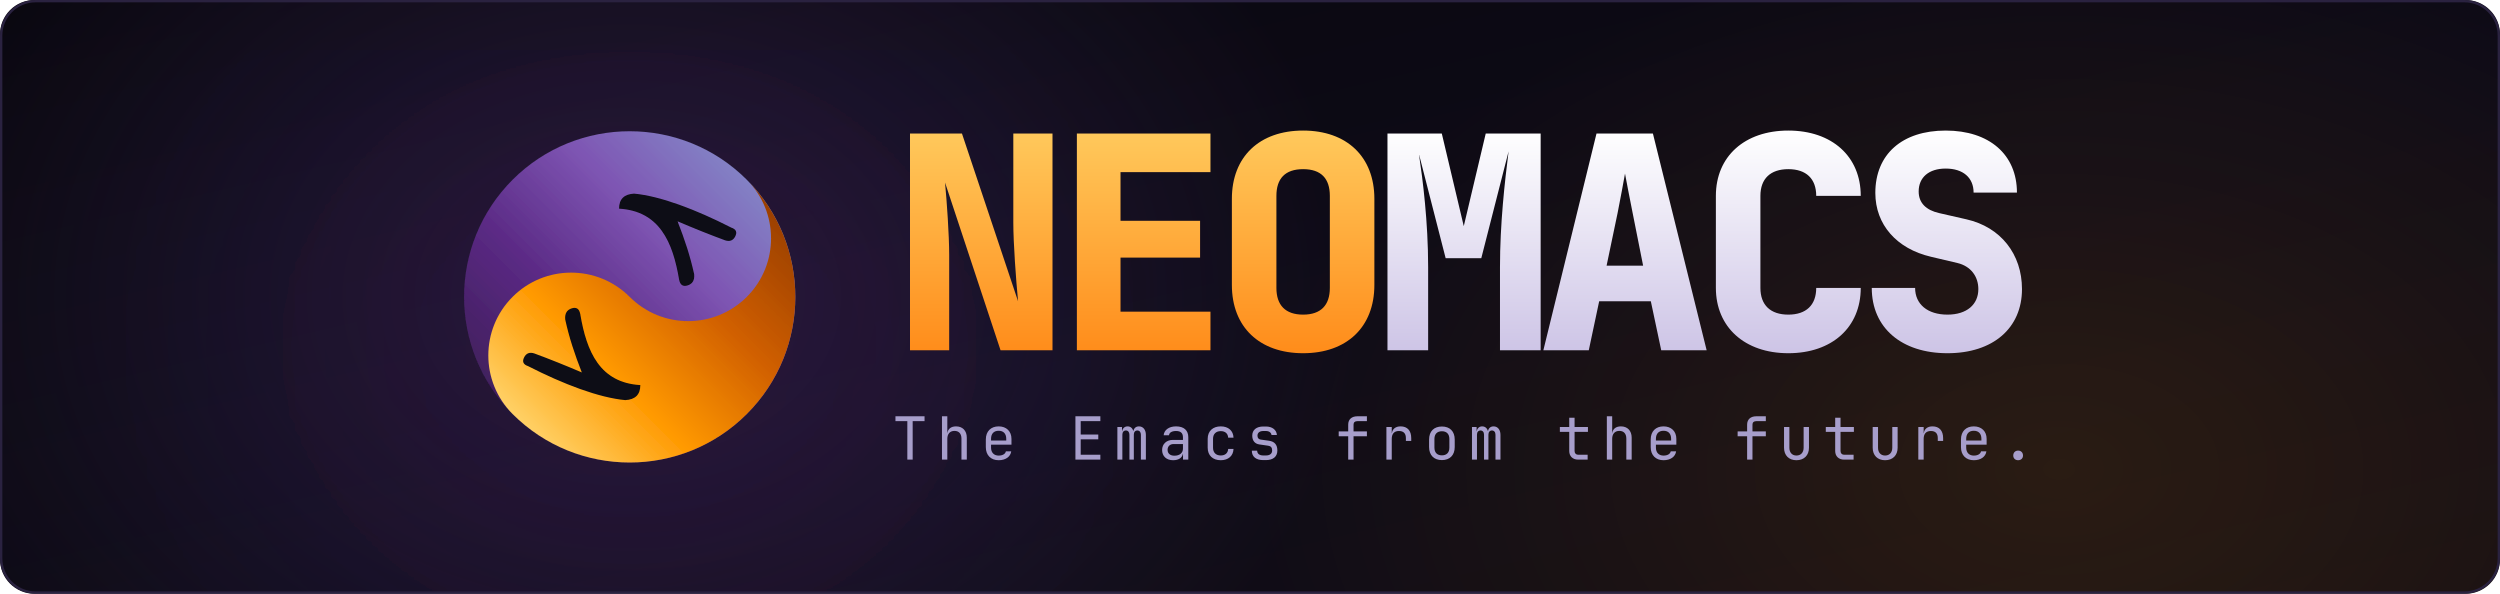
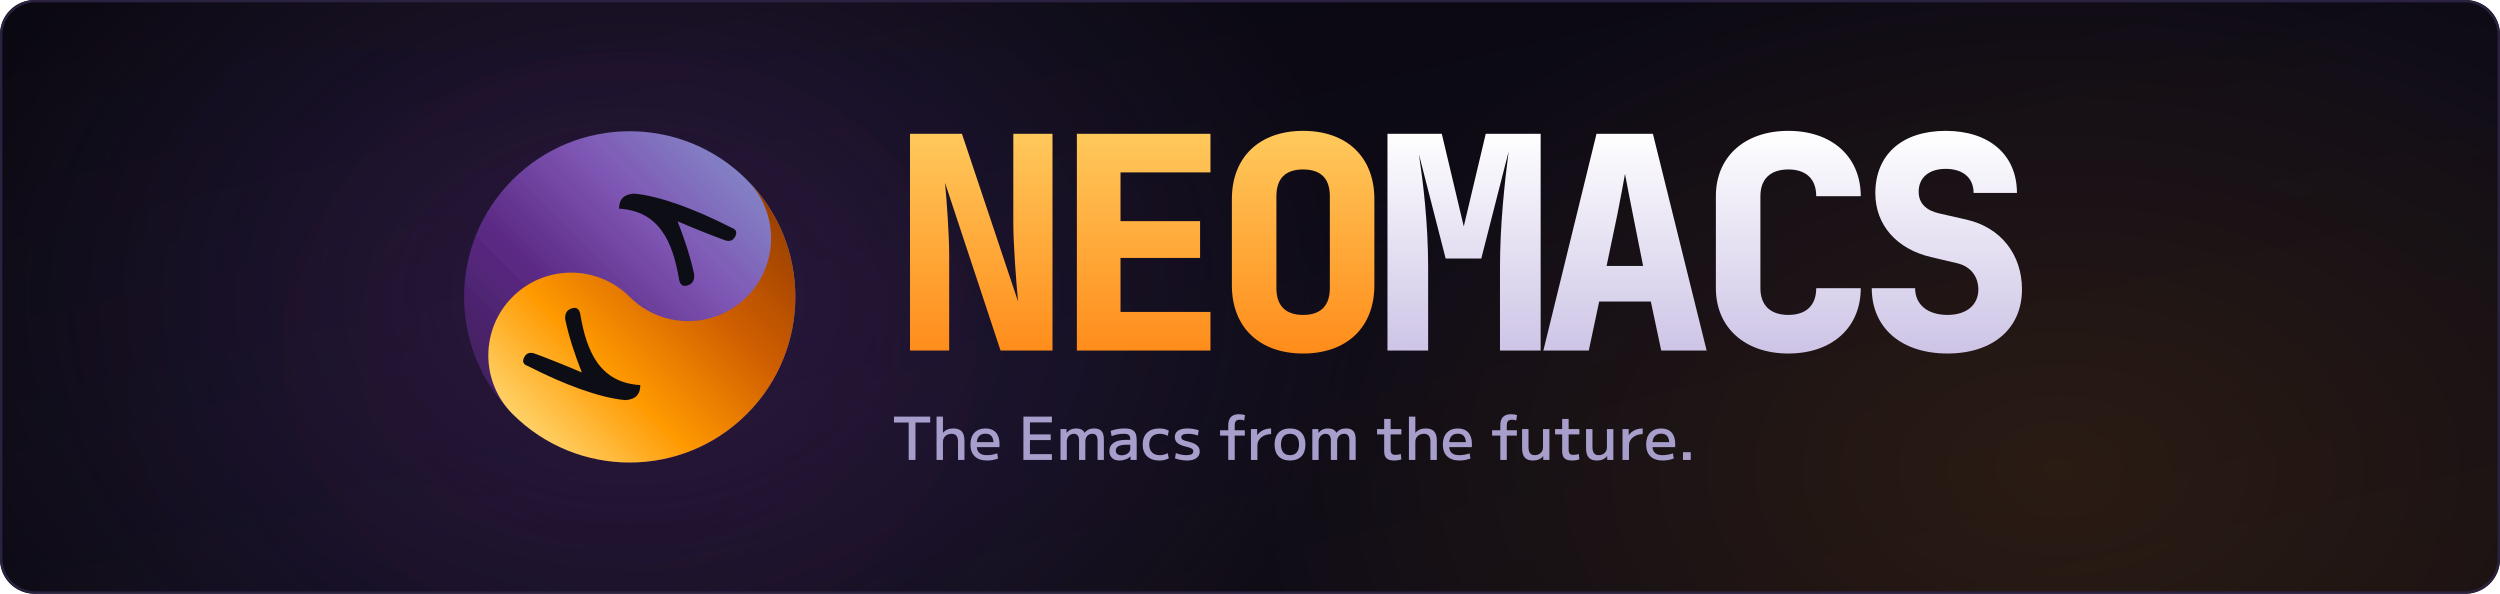
<svg xmlns="http://www.w3.org/2000/svg" viewBox="0 0 1600 380" width="1600" height="380" role="img" aria-labelledby="markTitle markDesc">
  <defs>
    <linearGradient id="bg" x1="0" y1="0" x2="1" y2="1">
      <stop offset="0%" stop-color="#09070f" />
      <stop offset="55%" stop-color="#0e0b17" />
      <stop offset="100%" stop-color="#120d14" />
    </linearGradient>
    <radialGradient id="bloomPurple" cx="0" cy="0" r="1" gradientUnits="userSpaceOnUse" gradientTransform="translate(403.0 190.0) scale(470 360)">
      <stop offset="0%" stop-color="#7e55b3" stop-opacity="0.24" />
      <stop offset="100%" stop-color="#7e55b3" stop-opacity="0" />
    </radialGradient>
    <radialGradient id="bloomOrange" cx="0" cy="0" r="1" gradientUnits="userSpaceOnUse" gradientTransform="translate(1320 300) scale(520 340)">
      <stop offset="0%" stop-color="#ff9900" stop-opacity="0.11" />
      <stop offset="100%" stop-color="#ff9900" stop-opacity="0" />
    </radialGradient>
    <linearGradient id="neoFill" x1="0" y1="0" x2="0" y2="1">
      <stop offset="0%" stop-color="#ffc95c" />
      <stop offset="100%" stop-color="#ff8c1a" />
    </linearGradient>
    <linearGradient id="macsFill" x1="0" y1="0" x2="0" y2="1">
      <stop offset="0%" stop-color="#ffffff" />
      <stop offset="100%" stop-color="#cdc4e6" />
    </linearGradient>
    <linearGradient id="emacsPurple" x1="20" y1="40" x2="20" y2="0" gradientUnits="userSpaceOnUse">
      <stop offset="0" stop-color="#411f5d" />
      <stop offset="0.35" stop-color="#5b2a85" />
      <stop offset="0.7" stop-color="#7e55b3" />
      <stop offset="1" stop-color="#8381c5" />
    </linearGradient>
    <linearGradient id="emacsOrange" x1="20" y1="0" x2="20" y2="40" gradientUnits="userSpaceOnUse">
      <stop offset="0" stop-color="#9a3f00" />
      <stop offset="0.35" stop-color="#d05f00" />
      <stop offset="0.7" stop-color="#ff9900" />
      <stop offset="1" stop-color="#ffd166" />
    </linearGradient>
    <filter id="markGlow" x="-60%" y="-60%" width="220%" height="220%">
      <feDropShadow dx="0" dy="6" stdDeviation="30" flood-color="#3b1a63" flood-opacity="0.55" />
    </filter>
    <clipPath id="frameClip">
      <rect width="1600" height="380" rx="22" />
    </clipPath>
  </defs>
  <g clip-path="url(#frameClip)">
    <rect width="1600" height="380" fill="url(#bg)" />
    <rect width="1600" height="380" fill="url(#bloomPurple)" />
    <rect width="1600" height="380" fill="url(#bloomOrange)" />
    <g transform="translate(297.0 84.0) scale(5.3)" filter="url(#markGlow)">
      <g transform="rotate(45 20 20)">
        <circle cx="20" cy="20" r="20" fill="url(#emacsPurple)" />
        <path d="M20 0 a20 20 0 0 1 0 40 a10 10 0 0 1 0 -20 a10 10 0 0 0 0 -20 Z" fill="url(#emacsOrange)" />
        <g fill="#0d0d12" transform="translate(4.1 -2) rotate(270 13.4 12) translate(13.4 12) scale(1.35) translate(-13.4 -12)">
          <path d="M10.9 7.6 C13.3 10.3 12.2 13.1 10.2 15.9 Q9.8 16.5 10.4 16.8 Q11 17.1 11.5 16.5 C12.4 15.1 13.1 13.7 13.8 12.1 C14.4 13.6 15 15 15.6 16.3 Q15.9 16.9 16.5 16.7 Q17.1 16.5 16.8 15.9 C15.7 12.5 14.3 9.4 12.8 7.6 Q11.8 6.7 10.9 7.6 Z" />
        </g>
        <g fill="#0d0d12" transform="rotate(180 20 20) translate(4.1 -2) rotate(270 13.4 12) translate(13.4 12) scale(1.35) translate(-13.4 -12)">
          <path d="M10.9 7.6 C13.3 10.3 12.2 13.1 10.2 15.9 Q9.8 16.5 10.4 16.8 Q11 17.1 11.5 16.5 C12.4 15.1 13.1 13.7 13.8 12.1 C14.4 13.6 15 15 15.6 16.3 Q15.9 16.9 16.5 16.7 Q17.1 16.5 16.8 15.9 C15.7 12.5 14.3 9.4 12.8 7.6 Q11.8 6.7 10.9 7.6 Z" />
        </g>
      </g>
    </g>
-     <path d="M582.40 224.16H607.48V163.36C607.48 150.25 605.96 128.97 604.82 116.81L640.35 224.16H673.60V85.46H648.52V142.46C648.52 155.57 650.23 178.94 651.56 192.81L615.65 85.46H582.40Z M689.20 224.16H774.70V199.46H717.13V164.88H768.05V141.32H717.13V110.16H774.70V85.46H689.20Z M834.00 226.06C861.93 226.06 879.60 209.34 879.60 182.36V127.26C879.60 100.28 861.93 83.56 834.00 83.56C806.07 83.56 788.40 100.28 788.40 127.26V182.36C788.40 209.34 806.07 226.06 834.00 226.06ZM834.00 201.36C822.60 201.36 816.90 195.28 816.90 184.26V125.36C816.90 114.34 822.41 108.26 834.00 108.26C845.59 108.26 851.10 114.34 851.10 125.36V184.26C851.10 195.28 845.40 201.36 834.00 201.36Z" fill="url(#neoFill)" />
-     <path d="M887.98 224.16H914.01V170.96C914.01 141.89 910.59 115.10 908.12 98.57L925.22 165.26H948.02L965.50 96.86C963.03 116.43 959.99 143.22 959.99 170.96V224.16H986.02V85.46H950.87L936.81 144.74L922.75 85.46H887.98Z M987.75 224.16H1016.82L1023.47 192.81H1056.53L1063.18 224.16H1092.25L1057.86 85.46H1021.76ZM1028.22 170.01 1035.25 136.38C1037.15 126.88 1039.05 116.43 1040.00 111.11C1040.95 116.43 1043.04 126.88 1044.94 136.57L1051.59 170.01Z M1144.52 226.06C1172.45 226.06 1190.88 209.53 1190.88 184.26H1162.38C1162.38 195.28 1155.92 201.36 1144.52 201.36C1133.12 201.36 1126.66 195.28 1126.66 184.26V125.36C1126.66 114.34 1133.12 108.26 1144.52 108.26C1155.92 108.26 1162.38 114.34 1162.38 125.36H1190.88C1190.88 100.09 1172.45 83.56 1144.52 83.56C1116.59 83.56 1098.16 100.09 1098.16 125.36V184.26C1098.16 209.34 1116.59 226.06 1144.52 226.06Z M1246.38 226.06C1275.64 226.06 1294.07 209.91 1294.07 185.02C1294.07 162.60 1280.39 145.31 1258.54 140.37L1241.06 136.38C1232.70 134.48 1227.95 129.92 1227.95 122.51C1227.95 113.58 1234.41 107.88 1245.24 107.88C1256.45 107.88 1263.10 113.77 1263.10 123.27H1290.84C1290.84 98.95 1273.17 83.56 1245.24 83.56C1217.31 83.56 1200.21 98.76 1200.21 123.46C1200.21 143.79 1213.89 159.18 1235.74 164.31L1252.65 168.30C1261.58 170.39 1266.14 177.23 1266.14 185.02C1266.14 194.90 1258.73 201.36 1246.38 201.36C1233.65 201.36 1225.67 194.71 1225.67 184.26H1197.93C1197.93 209.91 1217.12 226.06 1246.38 226.06Z" fill="url(#macsFill)" />
-     <path d="M580.69 294.16H584.11V269.54H591.71V266.42H573.09V269.54H580.69Z M602.86 294.16H606.28V280.86C606.28 277.63 608.03 275.77 610.88 275.77C613.62 275.77 615.33 277.52 615.33 280.67V294.16H618.75V280.10C618.75 275.65 616.05 272.88 611.87 272.88C608.68 272.88 606.66 274.48 606.32 277.25H606.28V266.42H602.86Z M639.14 294.54C643.54 294.54 646.74 292.34 647.19 288.84H643.77C643.43 290.51 641.68 291.58 639.14 291.58C636.17 291.58 634.27 289.64 634.27 286.56V284.58H647.34V280.86C647.34 276.03 644.08 272.88 639.14 272.88C634.20 272.88 630.93 276.03 630.93 281.24V286.18C630.93 291.39 634.20 294.54 639.14 294.54ZM634.27 281.92V280.86C634.27 277.55 636.06 275.69 639.14 275.69C642.21 275.69 644.00 277.55 644.00 280.86V281.92Z M688.27 294.16H704.23V291.04H691.65V281.16H702.90V278.12H691.65V269.54H704.23V266.42H688.27Z M715.12 294.16H718.31V278.20C718.31 276.53 719.19 275.50 720.59 275.50C721.96 275.50 722.83 276.57 722.83 278.24V294.16H725.65V278.20C725.65 276.53 726.52 275.50 727.89 275.50C729.29 275.50 730.17 276.57 730.17 278.24V294.16H733.36V278.28C733.36 275.08 731.61 272.88 728.95 272.88C727.01 272.88 725.72 274.02 725.38 275.84H725.34C724.81 274.02 723.48 272.88 721.66 272.88C719.76 272.88 718.43 274.13 718.16 276.03H718.08V273.26H715.12Z M750.78 294.54C754.36 294.54 756.67 292.94 757.05 290.36H757.13V294.16H760.51V279.80C760.51 275.43 757.70 272.88 752.65 272.88C747.97 272.88 745.01 275.31 744.74 278.58H748.16C748.28 276.87 749.99 275.84 752.65 275.84C755.65 275.84 757.09 277.17 757.09 279.91V281.54H750.63C746.57 281.54 743.75 284.17 743.75 288.00C743.75 291.92 746.45 294.54 750.78 294.54ZM751.62 291.65C748.88 291.65 747.25 290.21 747.25 287.89C747.25 285.69 748.77 284.20 751.01 284.20H757.09V287.13C757.09 289.90 754.96 291.65 751.62 291.65Z M781.28 294.54C786.11 294.54 789.30 291.77 789.45 287.32H786.03C785.88 289.98 784.09 291.50 781.28 291.50C778.28 291.50 776.34 289.71 776.34 286.56V280.82C776.34 277.71 778.28 275.92 781.28 275.92C784.09 275.92 785.88 277.44 786.03 280.10H789.45C789.30 275.65 786.11 272.88 781.28 272.88C776.23 272.88 772.92 275.88 772.92 280.86V286.56C772.92 291.54 776.23 294.54 781.28 294.54Z M808.51 294.46H810.18C814.85 294.46 817.51 292.22 817.51 288.31C817.51 284.66 815.73 282.57 812.19 282.08L806.80 281.32C805.47 281.13 804.78 280.25 804.78 278.81C804.78 276.98 806.15 275.84 808.51 275.84H810.18C812.27 275.84 813.64 276.95 813.75 278.39H817.21C817.02 275.16 814.25 272.96 810.18 272.96H808.51C804.10 272.96 801.44 275.16 801.44 278.81C801.44 282.00 803.07 284.01 805.92 284.43L811.70 285.27C813.37 285.50 814.17 286.48 814.17 288.31C814.17 290.32 812.73 291.50 810.18 291.50H808.51C806.04 291.50 804.59 290.36 804.59 288.42H801.17C801.17 292.30 803.83 294.46 808.51 294.46Z M862.85 294.16H866.27V279.23H874.82V276.11H866.27V271.74C866.27 270.30 867.14 269.54 868.70 269.54H874.82V266.42H868.70C865.05 266.42 862.85 268.43 862.85 271.74V276.11H856.77V279.23H862.85Z M887.30 294.16H890.72V280.86C890.72 277.63 892.32 275.84 895.32 275.84C898.21 275.84 899.77 277.33 899.77 280.40V282.19H903.19V280.40C903.19 275.62 900.72 272.88 896.39 272.88C893.16 272.88 891.14 274.55 890.80 277.25H890.72V273.26H887.30Z M922.82 294.46C927.83 294.46 931.02 291.39 931.02 286.10V281.32C931.02 276.00 927.87 272.96 922.82 272.96C917.76 272.96 914.61 276.00 914.61 281.32V286.10C914.61 291.39 917.80 294.46 922.82 294.46ZM922.82 291.42C919.85 291.42 918.03 289.71 918.03 286.48V280.94C918.03 277.71 919.85 276.00 922.82 276.00C925.78 276.00 927.60 277.71 927.60 280.94V286.48C927.60 289.71 925.78 291.42 922.82 291.42Z M942.06 294.16H945.26V278.20C945.26 276.53 946.13 275.50 947.54 275.50C948.90 275.50 949.78 276.57 949.78 278.24V294.16H952.59V278.20C952.59 276.53 953.46 275.50 954.83 275.50C956.24 275.50 957.11 276.57 957.11 278.24V294.16H960.30V278.28C960.30 275.08 958.56 272.88 955.90 272.88C953.96 272.88 952.67 274.02 952.32 275.84H952.29C951.75 274.02 950.42 272.88 948.60 272.88C946.70 272.88 945.37 274.13 945.10 276.03H945.03V273.26H942.06Z M1010.01 294.16H1016.09V291.04H1010.01C1008.64 291.04 1007.73 290.09 1007.73 288.65V276.38H1016.28V273.26H1007.73V267.37H1004.31V273.26H998.31V276.38H1004.31V288.65C1004.31 291.99 1006.55 294.16 1010.01 294.16Z M1028.38 294.16H1031.80V280.86C1031.80 277.63 1033.55 275.77 1036.40 275.77C1039.14 275.77 1040.85 277.52 1040.85 280.67V294.16H1044.27V280.10C1044.27 275.65 1041.57 272.88 1037.39 272.88C1034.20 272.88 1032.18 274.48 1031.84 277.25H1031.80V266.42H1028.38Z M1064.66 294.54C1069.06 294.54 1072.26 292.34 1072.71 288.84H1069.29C1068.95 290.51 1067.20 291.58 1064.66 291.58C1061.69 291.58 1059.79 289.64 1059.79 286.56V284.58H1072.86V280.86C1072.86 276.03 1069.60 272.88 1064.66 272.88C1059.72 272.88 1056.45 276.03 1056.45 281.24V286.18C1056.45 291.39 1059.72 294.54 1064.66 294.54ZM1059.79 281.92V280.86C1059.79 277.55 1061.58 275.69 1064.66 275.69C1067.73 275.69 1069.52 277.55 1069.52 280.86V281.92Z M1118.16 294.16H1121.58V279.23H1130.13V276.11H1121.58V271.74C1121.58 270.30 1122.46 269.54 1124.01 269.54H1130.13V266.42H1124.01C1120.37 266.42 1118.16 268.43 1118.16 271.74V276.11H1112.08V279.23H1118.16Z M1149.72 294.54C1154.55 294.54 1157.74 291.46 1157.74 286.56V273.26H1154.32V286.56C1154.32 289.60 1152.53 291.54 1149.72 291.54C1146.95 291.54 1145.20 289.60 1145.20 286.56V273.26H1141.78V286.56C1141.78 291.46 1144.90 294.54 1149.72 294.54Z M1180.22 294.16H1186.30V291.04H1180.22C1178.85 291.04 1177.94 290.09 1177.94 288.65V276.38H1186.49V273.26H1177.94V267.37H1174.52V273.26H1168.51V276.38H1174.52V288.65C1174.52 291.99 1176.76 294.16 1180.22 294.16Z M1206.46 294.54C1211.28 294.54 1214.48 291.46 1214.48 286.56V273.26H1211.06V286.56C1211.06 289.60 1209.27 291.54 1206.46 291.54C1203.68 291.54 1201.94 289.60 1201.94 286.56V273.26H1198.52V286.56C1198.52 291.46 1201.63 294.54 1206.46 294.54Z M1227.72 294.16H1231.14V280.86C1231.14 277.63 1232.74 275.84 1235.74 275.84C1238.63 275.84 1240.18 277.33 1240.18 280.40V282.19H1243.60V280.40C1243.60 275.62 1241.13 272.88 1236.80 272.88C1233.57 272.88 1231.56 274.55 1231.22 277.25H1231.14V273.26H1227.72Z M1263.23 294.54C1267.64 294.54 1270.83 292.34 1271.29 288.84H1267.87C1267.53 290.51 1265.78 291.58 1263.23 291.58C1260.27 291.58 1258.37 289.64 1258.37 286.56V284.58H1271.44V280.86C1271.44 276.03 1268.17 272.88 1263.23 272.88C1258.29 272.88 1255.02 276.03 1255.02 281.24V286.18C1255.02 291.39 1258.29 294.54 1263.23 294.54ZM1258.37 281.92V280.86C1258.37 277.55 1260.15 275.69 1263.23 275.69C1266.31 275.69 1268.10 277.55 1268.10 280.86V281.92Z M1291.60 294.54C1293.46 294.54 1294.72 293.32 1294.72 291.54C1294.72 289.68 1293.46 288.38 1291.60 288.38C1289.74 288.38 1288.48 289.68 1288.48 291.54C1288.48 293.32 1289.74 294.54 1291.60 294.54Z" fill="#a79ecb" />
+     <path d="M582.40 224.35H607.48V163.55C607.48 150.44 605.96 129.16 604.82 117.00L640.35 224.35H673.60V85.65H648.52V142.65C648.52 155.76 650.23 179.13 651.56 193.00L615.65 85.65H582.40Z M689.20 224.35H774.70V199.65H717.13V165.07H768.05V141.51H717.13V110.35H774.70V85.65H689.20Z M834.00 226.25C861.93 226.25 879.60 209.53 879.60 182.55V127.45C879.60 100.47 861.93 83.75 834.00 83.75C806.07 83.75 788.40 100.47 788.40 127.45V182.55C788.40 209.53 806.07 226.25 834.00 226.25ZM834.00 201.55C822.60 201.55 816.90 195.47 816.90 184.45V125.55C816.90 114.53 822.41 108.45 834.00 108.45C845.59 108.45 851.10 114.53 851.10 125.55V184.45C851.10 195.47 845.40 201.55 834.00 201.55Z" fill="url(#neoFill)" />
+     <path d="M887.98 224.35H914.01V171.15C914.01 142.08 910.59 115.29 908.12 98.76L925.22 165.45H948.02L965.50 97.05C963.03 116.62 959.99 143.41 959.99 171.15V224.35H986.02V85.65H950.87L936.81 144.93L922.75 85.65H887.98Z M987.75 224.35H1016.82L1023.47 193.00H1056.53L1063.18 224.35H1092.25L1057.86 85.65H1021.76ZM1028.22 170.20 1035.25 136.57C1037.15 127.07 1039.05 116.62 1040.00 111.30C1040.95 116.62 1043.04 127.07 1044.94 136.76L1051.59 170.20Z M1144.52 226.25C1172.45 226.25 1190.88 209.72 1190.88 184.45H1162.38C1162.38 195.47 1155.92 201.55 1144.52 201.55C1133.12 201.55 1126.66 195.47 1126.66 184.45V125.55C1126.66 114.53 1133.12 108.45 1144.52 108.45C1155.92 108.45 1162.38 114.53 1162.38 125.55H1190.88C1190.88 100.28 1172.45 83.75 1144.52 83.75C1116.59 83.75 1098.16 100.28 1098.16 125.55V184.45C1098.16 209.53 1116.59 226.25 1144.52 226.25Z M1246.38 226.25C1275.64 226.25 1294.07 210.10 1294.07 185.21C1294.07 162.79 1280.39 145.50 1258.54 140.56L1241.06 136.57C1232.70 134.67 1227.95 130.11 1227.95 122.70C1227.95 113.77 1234.41 108.07 1245.24 108.07C1256.45 108.07 1263.10 113.96 1263.10 123.46H1290.84C1290.84 99.14 1273.17 83.75 1245.24 83.75C1217.31 83.75 1200.21 98.95 1200.21 123.65C1200.21 143.98 1213.89 159.37 1235.74 164.50L1252.65 168.49C1261.58 170.58 1266.14 177.42 1266.14 185.21C1266.14 195.09 1258.73 201.55 1246.38 201.55C1233.65 201.55 1225.67 194.90 1225.67 184.45H1197.93C1197.93 210.10 1217.12 226.25 1246.38 226.25Z" fill="url(#macsFill)" />
+     <path d="M581.56 294.35H585.90V270.41H595.32V266.61H572.14V270.41H581.56Z M599.39 294.35H603.49V282.61C603.53 279.72 605.81 277.63 609.00 277.63C611.85 277.63 613.18 279.30 613.14 282.95V294.35H617.25V282.19C617.28 276.72 615.04 274.21 610.14 274.21C607.29 274.21 605.12 275.12 603.57 276.95H603.49V266.61H599.39Z M631.76 294.73C634.23 294.73 636.82 294.24 638.75 293.44L638.22 290.13C636.36 290.85 633.74 291.31 631.61 291.31C627.58 291.31 625.45 289.64 625.15 286.18H639.63C639.67 285.72 639.70 284.81 639.70 284.13C639.70 277.78 636.47 274.21 630.70 274.21C624.69 274.21 621.08 278.09 621.08 284.47C621.08 291.04 624.92 294.73 631.76 294.73ZM625.15 282.95C625.49 279.42 627.39 277.55 630.70 277.55C633.89 277.55 635.60 279.34 635.83 282.95Z M654.98 294.35H673.22V290.63H659.16V281.66H672.46V278.01H659.16V270.33H673.22V266.61H654.98Z M678.73 294.35H682.76V282.57C682.76 279.76 684.70 277.63 687.24 277.63C689.37 277.63 690.59 279.11 690.59 281.81V294.35H694.61V282.57C694.61 279.57 696.36 277.63 699.10 277.63C701.42 277.63 702.44 279.04 702.44 282.19V294.35H706.47V281.24C706.47 276.38 704.57 274.21 700.28 274.21C697.58 274.21 695.64 275.08 694.16 276.95H694.08C693.32 275.16 691.42 274.21 688.80 274.21C686.10 274.21 684.09 275.24 682.68 276.95H682.61L682.57 274.59H678.73Z M716.39 294.73C719.12 294.73 722.09 293.63 723.46 292.07H723.53L723.57 294.35H727.48V281.89C727.48 276.19 725.47 274.21 719.66 274.21C716.58 274.21 713.39 274.78 710.84 275.77L711.41 279.15C713.80 278.16 716.54 277.63 719.12 277.63C722.39 277.63 723.38 278.50 723.38 281.51H720.53C713.80 281.51 710.00 284.13 710.00 288.73C710.00 292.41 712.44 294.73 716.39 294.73ZM717.83 291.39C715.44 291.39 714.11 290.25 714.11 288.35C714.11 285.88 716.43 284.62 721.10 284.62H723.38V287.21C723.38 289.52 720.91 291.39 717.83 291.39Z M742.00 294.73C744.24 294.73 746.14 294.31 748.04 293.32L747.32 290.02C745.57 290.93 743.94 291.31 742.27 291.31C737.97 291.31 735.50 288.80 735.50 284.47C735.50 280.14 737.97 277.63 742.27 277.63C743.94 277.63 745.57 278.01 747.32 278.92L748.04 275.62C746.14 274.63 744.24 274.21 742.00 274.21C735.27 274.21 731.32 278.01 731.32 284.47C731.32 290.93 735.27 294.73 742.00 294.73Z M759.75 294.73C764.80 294.73 767.84 292.56 767.84 288.92C767.84 285.19 764.65 283.60 760.20 282.53C756.90 281.77 756.02 281.13 756.02 279.83C756.02 278.35 757.43 277.63 760.43 277.63C762.48 277.63 764.53 277.97 766.59 278.73L767.19 275.39C765.07 274.63 762.37 274.21 759.94 274.21C754.73 274.21 751.88 276.15 751.88 279.72C751.88 283.33 754.77 284.85 759.37 285.95C762.71 286.75 763.70 287.40 763.70 288.80C763.70 290.47 762.25 291.31 759.33 291.31C757.09 291.31 754.77 290.82 752.56 289.98L751.99 293.32C753.93 294.16 757.09 294.73 759.75 294.73Z M786.08 294.35H790.22V278.77H796.68V275.35H790.22V272.42C790.22 269.65 791.13 268.62 793.60 268.62C794.52 268.62 795.39 268.78 796.30 269.08L796.80 265.66C795.73 265.32 794.36 265.09 792.96 265.09C788.40 265.09 786.08 267.45 786.08 272.12V275.35H780.84V278.77H786.08Z M800.60 294.35H804.74V284.85C804.74 280.94 808.65 277.82 813.52 277.82V274.21C809.83 274.21 806.52 275.77 804.66 278.39H804.59L804.55 274.59H800.60Z M825.60 294.73C831.87 294.73 835.48 291.01 835.48 284.47C835.48 277.93 831.87 274.21 825.60 274.21C819.33 274.21 815.72 277.93 815.72 284.47C815.72 291.01 819.33 294.73 825.60 294.73ZM825.60 291.31C821.88 291.31 819.82 288.92 819.82 284.47C819.82 280.02 821.88 277.63 825.60 277.63C829.32 277.63 831.38 280.02 831.38 284.47C831.38 288.92 829.32 291.31 825.60 291.31Z M839.89 294.35H843.92V282.57C843.92 279.76 845.85 277.63 848.40 277.63C850.53 277.63 851.74 279.11 851.74 281.81V294.35H855.77V282.57C855.77 279.57 857.52 277.63 860.26 277.63C862.57 277.63 863.60 279.04 863.60 282.19V294.35H867.63V281.24C867.63 276.38 865.73 274.21 861.43 274.21C858.74 274.21 856.80 275.08 855.32 276.95H855.24C854.48 275.16 852.58 274.21 849.96 274.21C847.26 274.21 845.25 275.24 843.84 276.95H843.76L843.73 274.59H839.89Z M892.29 294.73C893.81 294.73 895.25 294.54 896.89 294.05L896.51 290.55C895.52 290.89 894.30 291.12 893.13 291.12C890.77 291.12 890.01 290.21 890.01 287.51V278.01H896.89V274.59H890.01V268.13H885.87V274.59H881.31V278.01H885.87V288.65C885.87 292.98 887.73 294.73 892.29 294.73Z M901.71 294.35H905.82V282.61C905.86 279.72 908.14 277.63 911.33 277.63C914.18 277.63 915.51 279.30 915.47 282.95V294.35H919.57V282.19C919.61 276.72 917.37 274.21 912.47 274.21C909.62 274.21 907.45 275.12 905.89 276.95H905.82V266.61H901.71Z M934.09 294.73C936.56 294.73 939.14 294.24 941.08 293.44L940.55 290.13C938.69 290.85 936.07 291.31 933.94 291.31C929.91 291.31 927.78 289.64 927.48 286.18H941.96C941.99 285.72 942.03 284.81 942.03 284.13C942.03 277.78 938.80 274.21 933.03 274.21C927.02 274.21 923.41 278.09 923.41 284.47C923.41 291.04 927.25 294.73 934.09 294.73ZM927.48 282.95C927.82 279.42 929.72 277.55 933.03 277.55C936.22 277.55 937.93 279.34 938.16 282.95Z M960.20 294.35H964.34V278.77H970.80V275.35H964.34V272.42C964.34 269.65 965.25 268.62 967.72 268.62C968.63 268.62 969.51 268.78 970.42 269.08L970.91 265.66C969.85 265.32 968.48 265.09 967.07 265.09C962.51 265.09 960.20 267.45 960.20 272.12V275.35H954.95V278.77H960.20Z M981.06 294.73C983.95 294.73 986.04 293.82 987.59 291.99H987.67L987.71 294.35H991.62V274.59H987.52V286.37C987.52 289.22 985.28 291.31 982.20 291.31C979.46 291.31 978.25 289.64 978.25 285.99V274.59H974.14V286.75C974.14 292.22 976.31 294.73 981.06 294.73Z M1006.21 294.73C1007.73 294.73 1009.18 294.54 1010.81 294.05L1010.43 290.55C1009.44 290.89 1008.23 291.12 1007.05 291.12C1004.69 291.12 1003.93 290.21 1003.93 287.51V278.01H1010.81V274.59H1003.93V268.13H999.79V274.59H995.23V278.01H999.79V288.65C999.79 292.98 1001.65 294.73 1006.21 294.73Z M1021.98 294.73C1024.87 294.73 1026.96 293.82 1028.52 291.99H1028.60L1028.63 294.35H1032.55V274.59H1028.44V286.37C1028.44 289.22 1026.20 291.31 1023.12 291.31C1020.39 291.31 1019.17 289.64 1019.17 285.99V274.59H1015.07V286.75C1015.07 292.22 1017.23 294.73 1021.98 294.73Z M1038.40 294.35H1042.54V284.85C1042.54 280.94 1046.46 277.82 1051.32 277.82V274.21C1047.63 274.21 1044.33 275.77 1042.47 278.39H1042.39L1042.35 274.59H1038.40Z M1064.20 294.73C1066.67 294.73 1069.26 294.24 1071.19 293.44L1070.66 290.13C1068.80 290.85 1066.18 291.31 1064.05 291.31C1060.02 291.31 1057.89 289.64 1057.59 286.18H1072.07C1072.11 285.72 1072.14 284.81 1072.14 284.13C1072.14 277.78 1068.91 274.21 1063.14 274.21C1057.13 274.21 1053.52 278.09 1053.52 284.47C1053.52 291.04 1057.36 294.73 1064.20 294.73ZM1057.59 282.95C1057.93 279.42 1059.83 277.55 1063.14 277.55C1066.33 277.55 1068.04 279.34 1068.27 282.95Z M1077.12 294.35H1082.06V289.41H1077.12Z" fill="#a79ecb" />
  </g>
  <rect x="0.75" y="0.75" width="1598.5" height="378.5" rx="22" fill="none" stroke="#2a2240" stroke-width="1.5" />
</svg>
